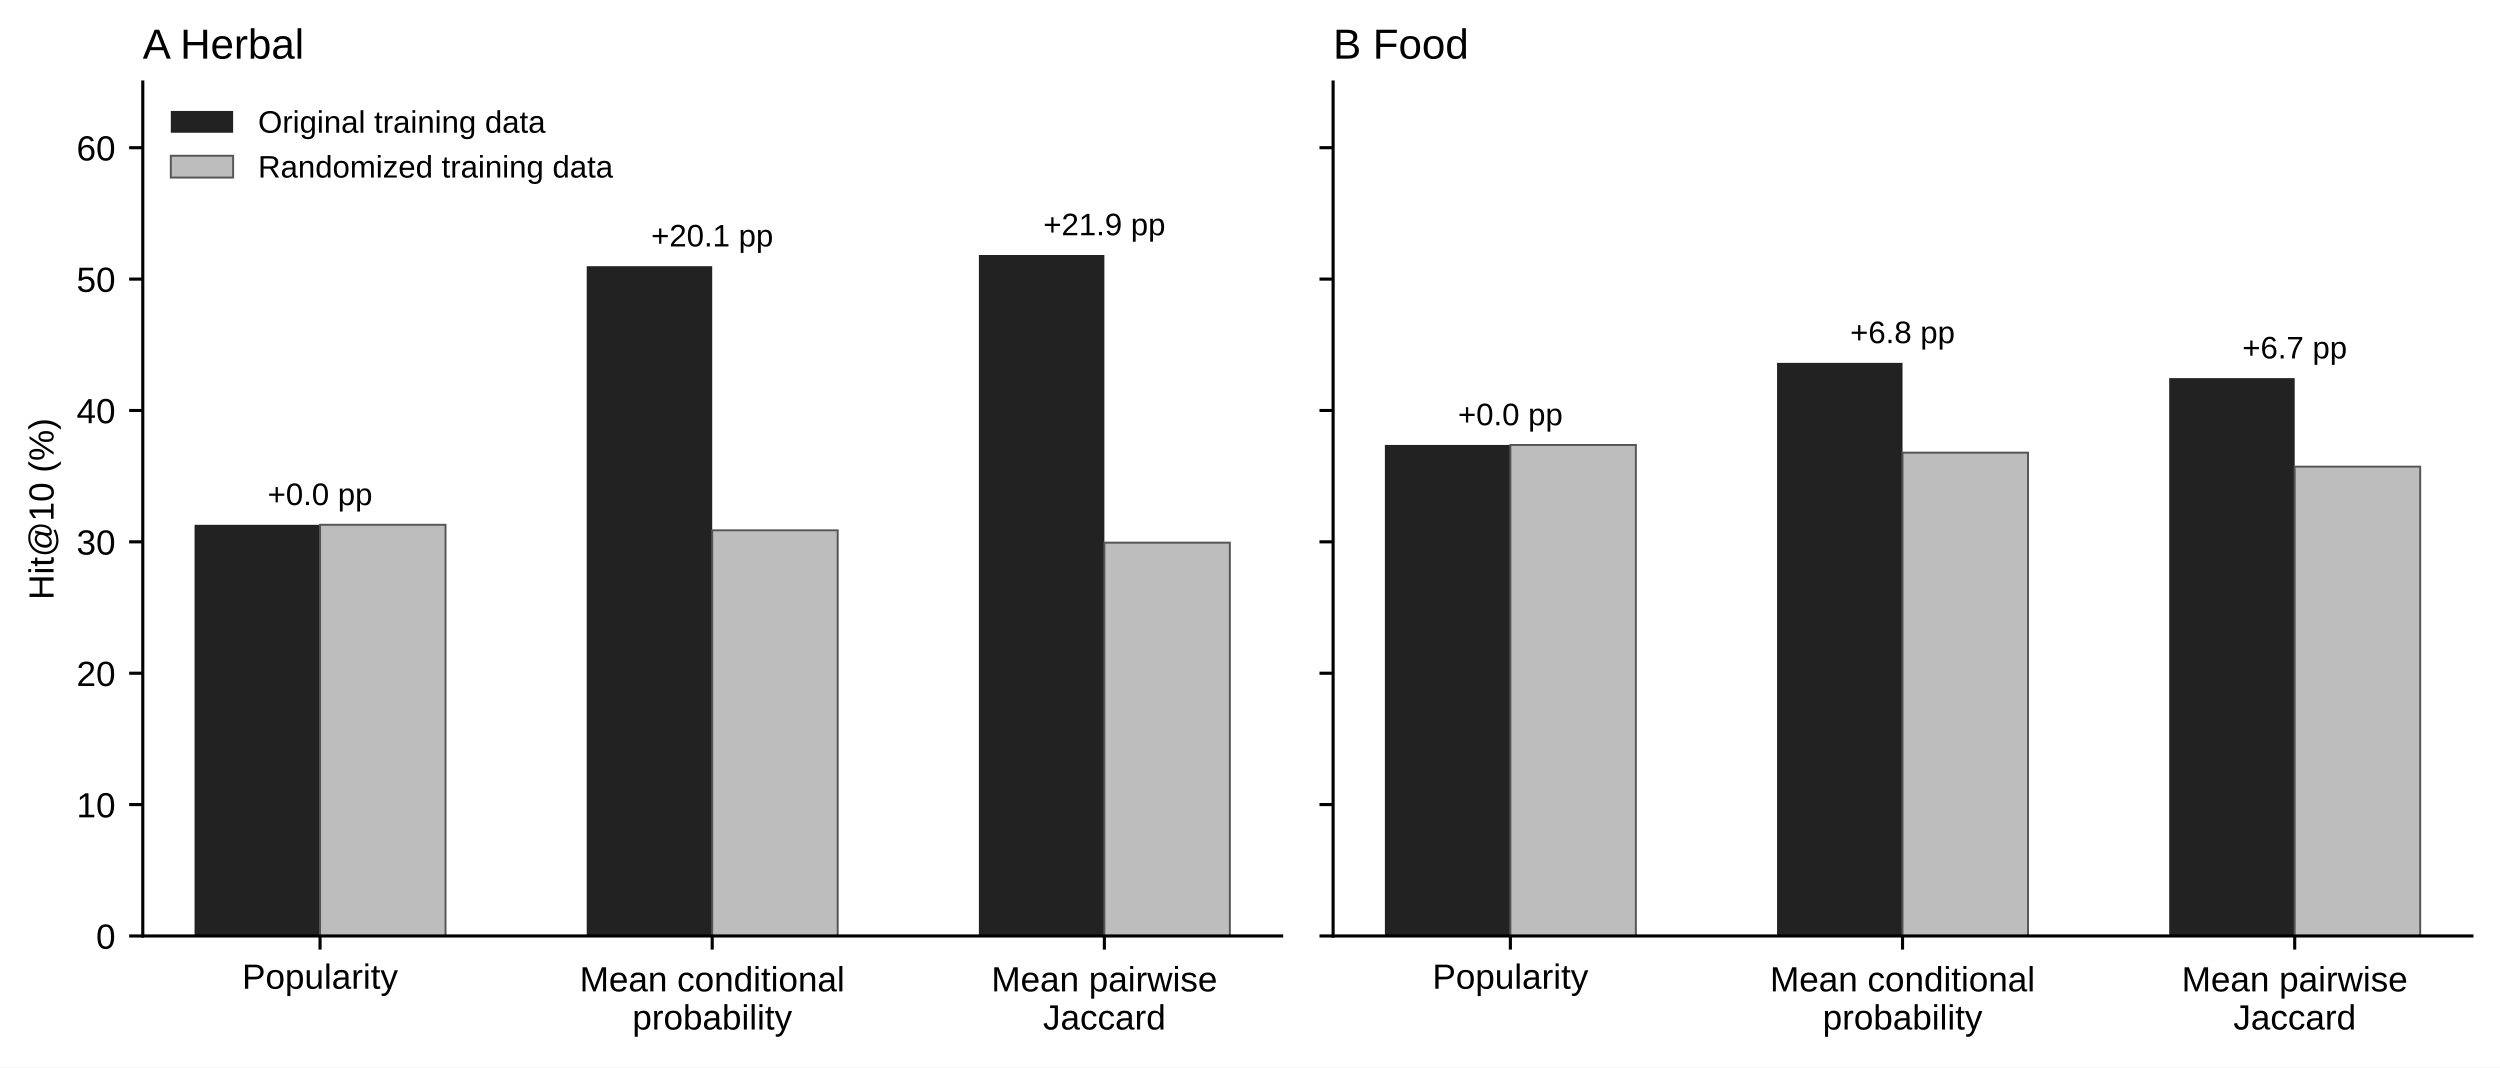
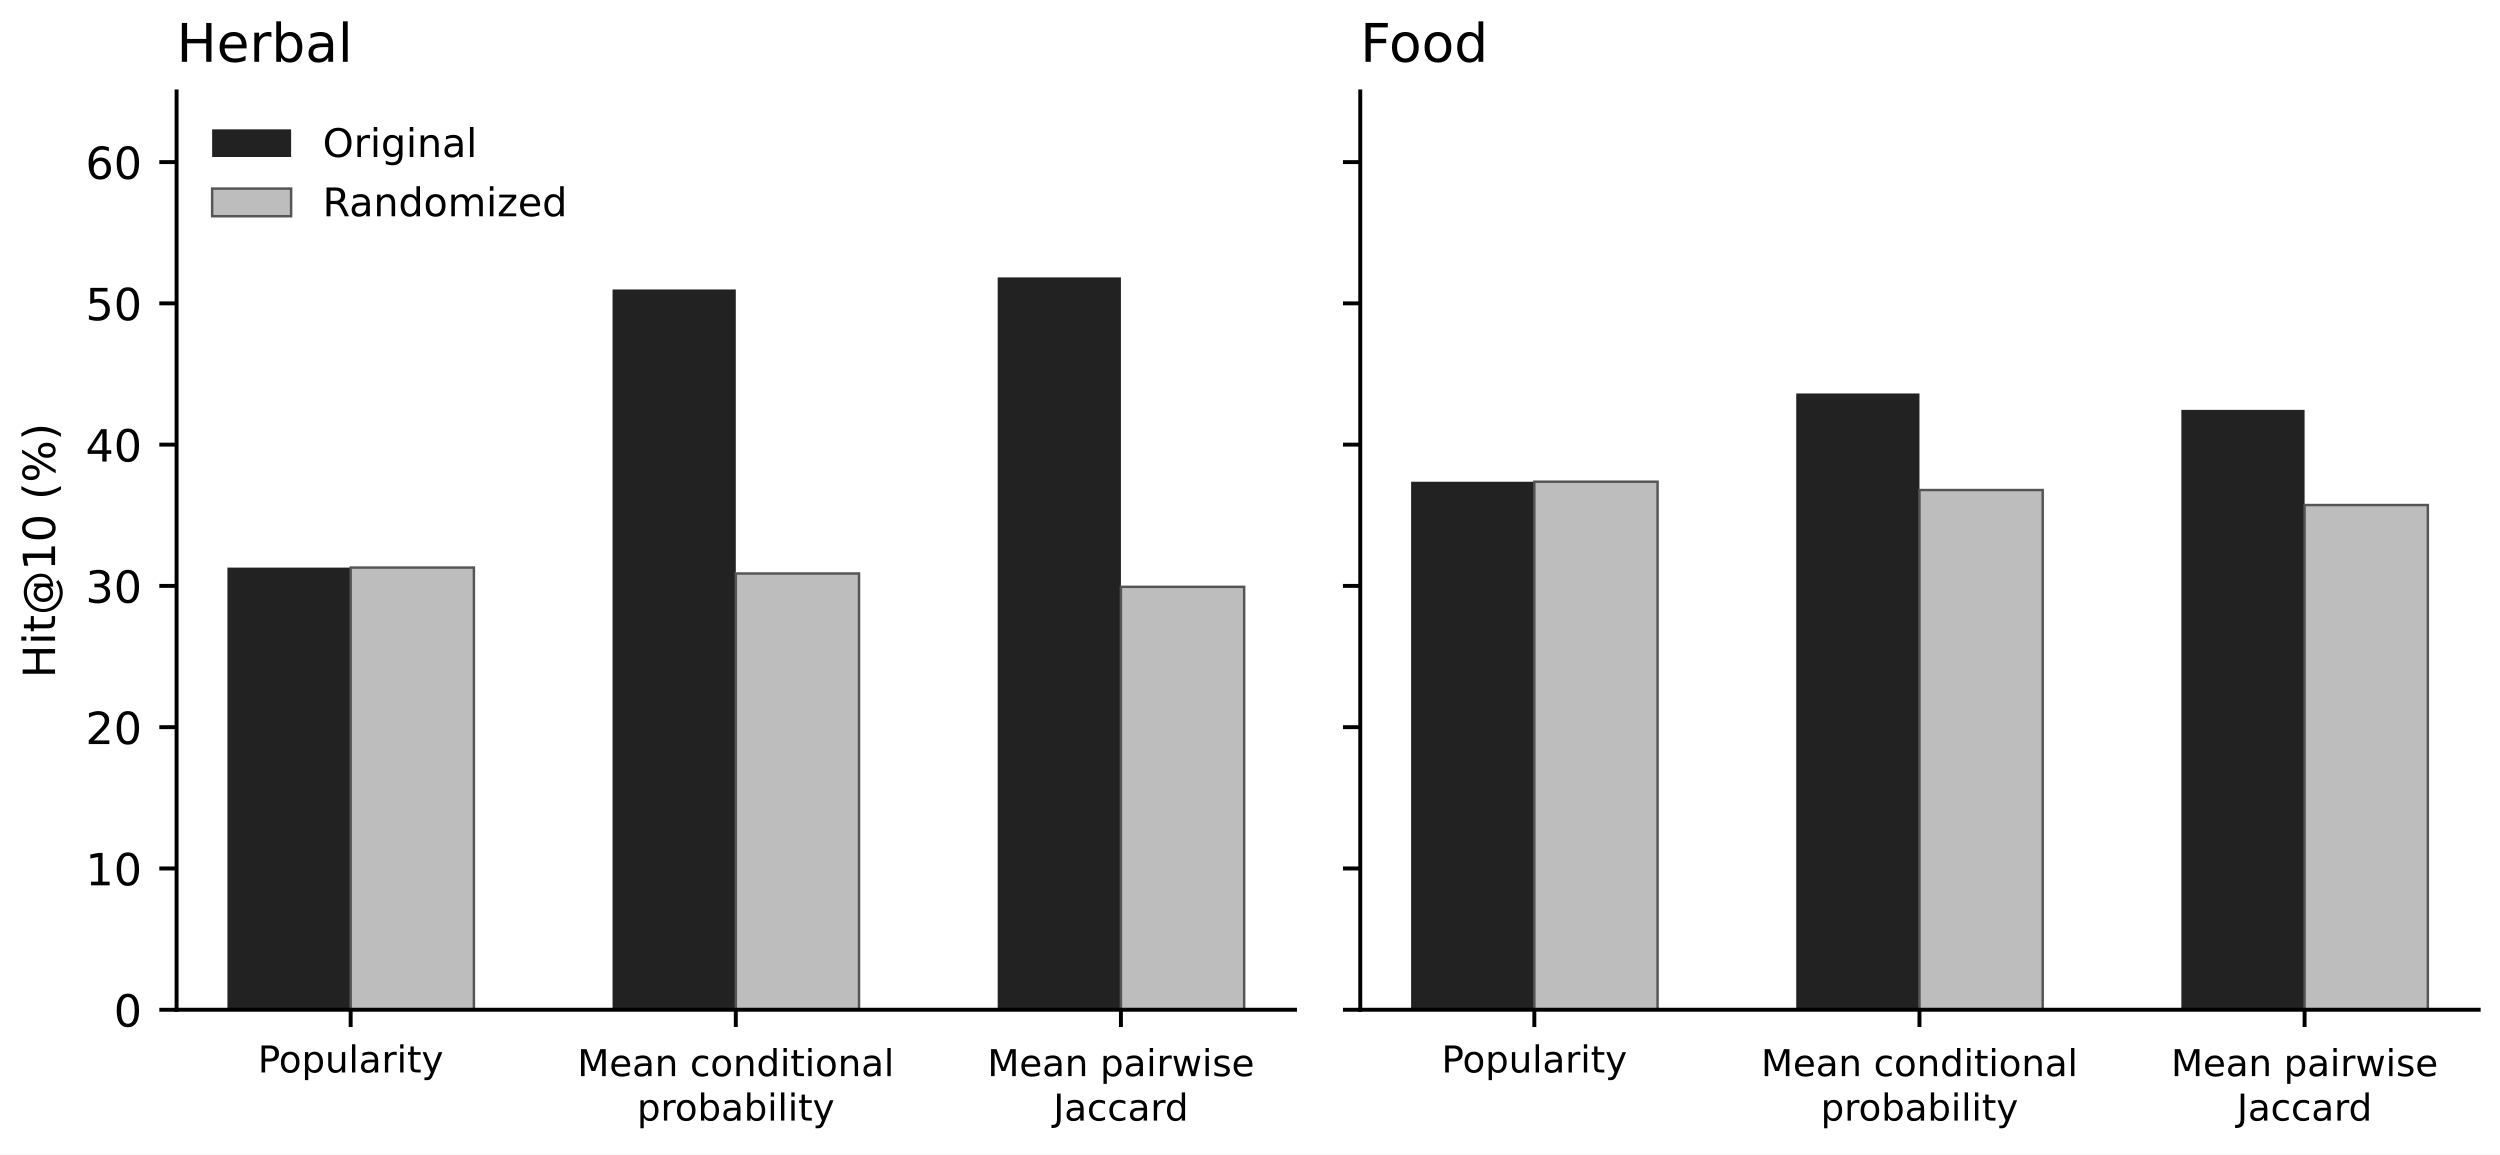
- <svg xmlns="http://www.w3.org/2000/svg" xmlns:xlink="http://www.w3.org/1999/xlink" width="641.985pt" height="274.141pt" viewBox="0 0 641.985 274.141" version="1.1">
+ <svg xmlns="http://www.w3.org/2000/svg" xmlns:xlink="http://www.w3.org/1999/xlink" width="506.451pt" height="233.879pt" viewBox="0 0 506.451 233.879" version="1.1">
  <defs>
    <style type="text/css">*{stroke-linejoin: round; stroke-linecap: butt}</style>
  </defs>
  <g id="figure_1">
    <g id="patch_1">
-       <path d="M 0 274.141 L 641.985 274.141 L 641.985 0 L 0 0 z " style="fill: #ffffff" />
+       <path d="M 0 233.879 L 506.451 233.879 L 506.451 0 L 0 0 z " style="fill: #ffffff" />
    </g>
    <g id="axes_1">
      <g id="patch_2">
-         <path d="M 36.665 240.35 L 329.115 240.35 L 329.115 21.063 L 36.665 21.063 z " style="fill: #ffffff" />
+         <path d="M 35.773 204.554 L 262.342 204.554 L 262.342 18.526 L 35.773 18.526 z " style="fill: #ffffff" />
      </g>
      <g id="patch_3">
-         <path d="M 49.959 240.35 L 82.185 240.35 L 82.185 134.761 L 49.959 134.761 z " clip-path="url(#pfb3ada0f35)" style="fill: #222222" />
+         <path d="M 46.072 204.554 L 71.038 204.554 L 71.038 114.98 L 46.072 114.98 z " clip-path="url(#p8e9b97e3ec)" style="fill: #222222" />
      </g>
      <g id="patch_4">
-         <path d="M 150.665 240.35 L 182.89 240.35 L 182.89 68.35 L 150.665 68.35 z " clip-path="url(#pfb3ada0f35)" style="fill: #222222" />
+         <path d="M 124.091 204.554 L 149.058 204.554 L 149.058 58.642 L 124.091 58.642 z " clip-path="url(#p8e9b97e3ec)" style="fill: #222222" />
      </g>
      <g id="patch_5">
-         <path d="M 251.37 240.35 L 283.596 240.35 L 283.596 65.475 L 251.37 65.475 z " clip-path="url(#pfb3ada0f35)" style="fill: #222222" />
+         <path d="M 202.111 204.554 L 227.077 204.554 L 227.077 56.202 L 202.111 56.202 z " clip-path="url(#p8e9b97e3ec)" style="fill: #222222" />
      </g>
      <g id="patch_6">
-         <path d="M 82.185 240.35 L 114.41 240.35 L 114.41 134.761 L 82.185 134.761 z " clip-path="url(#pfb3ada0f35)" style="fill: #bdbdbd; stroke: #555555; stroke-width: 0.5; stroke-linejoin: miter" />
+         <path d="M 71.038 204.554 L 96.004 204.554 L 96.004 114.98 L 71.038 114.98 z " clip-path="url(#p8e9b97e3ec)" style="fill: #bdbdbd; stroke: #555555; stroke-width: 0.5; stroke-linejoin: miter" />
      </g>
      <g id="patch_7">
-         <path d="M 182.89 240.35 L 215.116 240.35 L 215.116 136.182 L 182.89 136.182 z " clip-path="url(#pfb3ada0f35)" style="fill: #bdbdbd; stroke: #555555; stroke-width: 0.5; stroke-linejoin: miter" />
+         <path d="M 149.058 204.554 L 174.024 204.554 L 174.024 116.186 L 149.058 116.186 z " clip-path="url(#p8e9b97e3ec)" style="fill: #bdbdbd; stroke: #555555; stroke-width: 0.5; stroke-linejoin: miter" />
      </g>
      <g id="patch_8">
-         <path d="M 283.596 240.35 L 315.822 240.35 L 315.822 139.355 L 283.596 139.355 z " clip-path="url(#pfb3ada0f35)" style="fill: #bdbdbd; stroke: #555555; stroke-width: 0.5; stroke-linejoin: miter" />
+         <path d="M 227.077 204.554 L 252.044 204.554 L 252.044 118.877 L 227.077 118.877 z " clip-path="url(#p8e9b97e3ec)" style="fill: #bdbdbd; stroke: #555555; stroke-width: 0.5; stroke-linejoin: miter" />
      </g>
      <g id="matplotlib.axis_1">
        <g id="xtick_1">
          <g id="line2d_1">
            <defs>
              <path id="mbc4b600197" d="M 0 0 L 0 3.5 " style="stroke: #000000; stroke-width: 0.8" />
            </defs>
            <g>
-               <use xlink:href="#mbc4b600197" x="82.185" y="240.35" style="stroke: #000000; stroke-width: 0.8" />
+               <use xlink:href="#mbc4b600197" x="71.038" y="204.554" style="stroke: #000000; stroke-width: 0.8" />
            </g>
          </g>
          <g id="text_1">
-             <text style="font-size: 9px; font-family: 'Arial', 'DejaVu Sans', sans-serif; text-anchor: middle" x="82.185" y="253.903" transform="rotate(-0 82.18455 253.9027)">Popularity</text>
+             <text style="font-size: 7.5px; font-family: 'DejaVu Sans', sans-serif; text-anchor: middle" x="71.038" y="217.253" transform="rotate(-0 71.03807 217.2532)">Popularity</text>
          </g>
        </g>
        <g id="xtick_2">
          <g id="line2d_2">
            <g>
-               <use xlink:href="#mbc4b600197" x="182.89" y="240.35" style="stroke: #000000; stroke-width: 0.8" />
+               <use xlink:href="#mbc4b600197" x="149.058" y="204.554" style="stroke: #000000; stroke-width: 0.8" />
            </g>
          </g>
          <g id="text_2">
-             <text style="font-size: 9px; font-family: 'Arial', 'DejaVu Sans', sans-serif" transform="translate(148.8705 254.5772)">Mean conditional</text>
-             <text style="font-size: 9px; font-family: 'Arial', 'DejaVu Sans', sans-serif" transform="translate(162.3803 264.3726)">probability</text>
+             <text style="font-size: 7.5px; font-family: 'DejaVu Sans', sans-serif" transform="translate(116.97 218.004)">Mean conditional</text>
+             <text style="font-size: 7.5px; font-family: 'DejaVu Sans', sans-serif" transform="translate(129.0491 227.006)">probability</text>
          </g>
        </g>
        <g id="xtick_3">
          <g id="line2d_3">
            <g>
-               <use xlink:href="#mbc4b600197" x="283.596" y="240.35" style="stroke: #000000; stroke-width: 0.8" />
+               <use xlink:href="#mbc4b600197" x="227.077" y="204.554" style="stroke: #000000; stroke-width: 0.8" />
            </g>
          </g>
          <g id="text_3">
-             <text style="font-size: 9px; font-family: 'Arial', 'DejaVu Sans', sans-serif" transform="translate(254.5855 254.5772)">Mean pairwise</text>
-             <text style="font-size: 9px; font-family: 'Arial', 'DejaVu Sans', sans-serif" transform="translate(267.8408 264.3726)">Jaccard</text>
+             <text style="font-size: 7.5px; font-family: 'DejaVu Sans', sans-serif" transform="translate(200.0363 218.004)">Mean pairwise</text>
+             <text style="font-size: 7.5px; font-family: 'DejaVu Sans', sans-serif" transform="translate(213.3945 227.006)">Jaccard</text>
          </g>
        </g>
      </g>
      <g id="matplotlib.axis_2">
        <g id="ytick_1">
          <g id="line2d_4">
            <defs>
              <path id="m62ca417565" d="M 0 0 L -3.5 0 " style="stroke: #000000; stroke-width: 0.8" />
            </defs>
            <g>
-               <use xlink:href="#m62ca417565" x="36.665" y="240.35" style="stroke: #000000; stroke-width: 0.8" />
+               <use xlink:href="#m62ca417565" x="35.773" y="204.554" style="stroke: #000000; stroke-width: 0.8" />
            </g>
          </g>
          <g id="text_4">
-             <text style="font-size: 9px; font-family: 'Arial', 'DejaVu Sans', sans-serif; text-anchor: end" x="29.665" y="243.627" transform="rotate(-0 29.66547 243.6265)">0</text>
+             <text style="font-size: 9px; font-family: 'DejaVu Sans', sans-serif; text-anchor: end" x="28.773" y="207.973" transform="rotate(-0 28.7732 207.9733)">0</text>
          </g>
        </g>
        <g id="ytick_2">
          <g id="line2d_5">
            <g>
-               <use xlink:href="#m62ca417565" x="36.665" y="206.614" style="stroke: #000000; stroke-width: 0.8" />
+               <use xlink:href="#m62ca417565" x="35.773" y="175.935" style="stroke: #000000; stroke-width: 0.8" />
            </g>
          </g>
          <g id="text_5">
-             <text style="font-size: 9px; font-family: 'Arial', 'DejaVu Sans', sans-serif; text-anchor: end" x="29.665" y="209.89" transform="rotate(-0 29.66547 209.89)">10</text>
+             <text style="font-size: 9px; font-family: 'DejaVu Sans', sans-serif; text-anchor: end" x="28.773" y="179.354" transform="rotate(-0 28.7732 179.3536)">10</text>
          </g>
        </g>
        <g id="ytick_3">
          <g id="line2d_6">
            <g>
-               <use xlink:href="#m62ca417565" x="36.665" y="172.877" style="stroke: #000000; stroke-width: 0.8" />
+               <use xlink:href="#m62ca417565" x="35.773" y="147.315" style="stroke: #000000; stroke-width: 0.8" />
            </g>
          </g>
          <g id="text_6">
-             <text style="font-size: 9px; font-family: 'Arial', 'DejaVu Sans', sans-serif; text-anchor: end" x="29.665" y="176.153" transform="rotate(-0 29.66547 176.1534)">20</text>
+             <text style="font-size: 9px; font-family: 'DejaVu Sans', sans-serif; text-anchor: end" x="28.773" y="150.734" transform="rotate(-0 28.7732 150.7339)">20</text>
          </g>
        </g>
        <g id="ytick_4">
          <g id="line2d_7">
            <g>
-               <use xlink:href="#m62ca417565" x="36.665" y="139.141" style="stroke: #000000; stroke-width: 0.8" />
+               <use xlink:href="#m62ca417565" x="35.773" y="118.695" style="stroke: #000000; stroke-width: 0.8" />
            </g>
          </g>
          <g id="text_7">
-             <text style="font-size: 9px; font-family: 'Arial', 'DejaVu Sans', sans-serif; text-anchor: end" x="29.665" y="142.417" transform="rotate(-0 29.66547 142.4168)">30</text>
+             <text style="font-size: 9px; font-family: 'DejaVu Sans', sans-serif; text-anchor: end" x="28.773" y="122.114" transform="rotate(-0 28.7732 122.1142)">30</text>
          </g>
        </g>
        <g id="ytick_5">
          <g id="line2d_8">
            <g>
-               <use xlink:href="#m62ca417565" x="36.665" y="105.404" style="stroke: #000000; stroke-width: 0.8" />
+               <use xlink:href="#m62ca417565" x="35.773" y="90.076" style="stroke: #000000; stroke-width: 0.8" />
            </g>
          </g>
          <g id="text_8">
-             <text style="font-size: 9px; font-family: 'Arial', 'DejaVu Sans', sans-serif; text-anchor: end" x="29.665" y="108.68" transform="rotate(-0 29.66547 108.6802)">40</text>
+             <text style="font-size: 9px; font-family: 'DejaVu Sans', sans-serif; text-anchor: end" x="28.773" y="93.495" transform="rotate(-0 28.7732 93.49452)">40</text>
          </g>
        </g>
        <g id="ytick_6">
          <g id="line2d_9">
            <g>
-               <use xlink:href="#m62ca417565" x="36.665" y="71.668" style="stroke: #000000; stroke-width: 0.8" />
+               <use xlink:href="#m62ca417565" x="35.773" y="61.456" style="stroke: #000000; stroke-width: 0.8" />
            </g>
          </g>
          <g id="text_9">
-             <text style="font-size: 9px; font-family: 'Arial', 'DejaVu Sans', sans-serif; text-anchor: end" x="29.665" y="74.944" transform="rotate(-0 29.66547 74.94368)">50</text>
+             <text style="font-size: 9px; font-family: 'DejaVu Sans', sans-serif; text-anchor: end" x="28.773" y="64.875" transform="rotate(-0 28.7732 64.87482)">50</text>
          </g>
        </g>
        <g id="ytick_7">
          <g id="line2d_10">
            <g>
-               <use xlink:href="#m62ca417565" x="36.665" y="37.931" style="stroke: #000000; stroke-width: 0.8" />
+               <use xlink:href="#m62ca417565" x="35.773" y="32.836" style="stroke: #000000; stroke-width: 0.8" />
            </g>
          </g>
          <g id="text_10">
-             <text style="font-size: 9px; font-family: 'Arial', 'DejaVu Sans', sans-serif; text-anchor: end" x="29.665" y="41.207" transform="rotate(-0 29.66547 41.2071)">60</text>
+             <text style="font-size: 9px; font-family: 'DejaVu Sans', sans-serif; text-anchor: end" x="28.773" y="36.255" transform="rotate(-0 28.7732 36.25511)">60</text>
          </g>
        </g>
        <g id="text_11">
-           <text style="font-size: 9px; font-family: 'Arial', 'DejaVu Sans', sans-serif; text-anchor: middle" x="13.762" y="130.707" transform="rotate(-90 13.76156 130.7066)">Hit@10 (%)</text>
+           <text style="font-size: 9px; font-family: 'DejaVu Sans', sans-serif; text-anchor: middle" x="11.159" y="111.54" transform="rotate(-90 11.15859 111.5404)">Hit@10 (%)</text>
        </g>
      </g>
      <g id="patch_9">
-         <path d="M 36.665 240.35 L 36.665 21.063 " style="fill: none; stroke: #000000; stroke-width: 0.8; stroke-linejoin: miter; stroke-linecap: square" />
+         <path d="M 35.773 204.554 L 35.773 18.526 " style="fill: none; stroke: #000000; stroke-width: 0.8; stroke-linejoin: miter; stroke-linecap: square" />
      </g>
      <g id="patch_10">
-         <path d="M 36.665 240.35 L 329.115 240.35 " style="fill: none; stroke: #000000; stroke-width: 0.8; stroke-linejoin: miter; stroke-linecap: square" />
+         <path d="M 35.773 204.554 L 262.342 204.554 " style="fill: none; stroke: #000000; stroke-width: 0.8; stroke-linejoin: miter; stroke-linecap: square" />
      </g>
      <g id="text_12">
-         <text style="font-size: 8px; font-family: 'Arial', 'DejaVu Sans', sans-serif; text-anchor: middle" x="82.185" y="129.7" transform="rotate(-0 82.18455 129.7003)">+0.0 pp</text>
-       </g>
-       <g id="text_13">
-         <text style="font-size: 8px; font-family: 'Arial', 'DejaVu Sans', sans-serif; text-anchor: middle" x="182.89" y="63.29" transform="rotate(-0 182.8905 63.29)">+20.1 pp</text>
-       </g>
-       <g id="text_14">
-         <text style="font-size: 8px; font-family: 'Arial', 'DejaVu Sans', sans-serif; text-anchor: middle" x="283.596" y="60.414" transform="rotate(-0 283.5964 60.41411)">+21.9 pp</text>
-       </g>
-       <g id="text_15">
-         <text style="font-size: 10.8px; font-family: 'Arial', 'DejaVu Sans', sans-serif; text-anchor: start" x="36.665" y="15.063" transform="rotate(-0 36.66547 15.06269)">A  Herbal</text>
+         <text style="font-size: 10.8px; font-family: 'DejaVu Sans', sans-serif; text-anchor: start" x="35.773" y="12.526" transform="rotate(-0 35.7732 12.52631)">Herbal</text>
      </g>
      <g id="legend_1">
        <g id="patch_11">
-           <path d="M 43.865 34.091 L 59.865 34.091 L 59.865 28.491 L 43.865 28.491 z " style="fill: #222222" />
-         </g>
-         <g id="text_16">
-           <text style="font-size: 8px; font-family: 'Arial', 'DejaVu Sans', sans-serif; text-anchor: start" x="66.265" y="34.091" transform="rotate(-0 66.26547 34.09145)">Original training data</text>
+           <path d="M 42.973 31.805 L 58.973 31.805 L 58.973 26.205 L 42.973 26.205 z " style="fill: #222222" />
+         </g>
+         <g id="text_13">
+           <text style="font-size: 8px; font-family: 'DejaVu Sans', sans-serif; text-anchor: start" x="65.373" y="31.805" transform="rotate(-0 65.3732 31.80506)">Original</text>
        </g>
        <g id="patch_12">
-           <path d="M 43.865 45.599 L 59.865 45.599 L 59.865 39.999 L 43.865 39.999 z " style="fill: #bdbdbd; stroke: #555555; stroke-width: 0.5; stroke-linejoin: miter" />
-         </g>
-         <g id="text_17">
-           <text style="font-size: 8px; font-family: 'Arial', 'DejaVu Sans', sans-serif; text-anchor: start" x="66.265" y="45.599" transform="rotate(-0 66.26547 45.59941)">Randomized training data</text>
+           <path d="M 42.973 43.806 L 58.973 43.806 L 58.973 38.206 L 42.973 38.206 z " style="fill: #bdbdbd; stroke: #555555; stroke-width: 0.5; stroke-linejoin: miter" />
+         </g>
+         <g id="text_14">
+           <text style="font-size: 8px; font-family: 'DejaVu Sans', sans-serif; text-anchor: start" x="65.373" y="43.806" transform="rotate(-0 65.3732 43.80569)">Randomized</text>
        </g>
      </g>
    </g>
    <g id="axes_2">
      <g id="patch_13">
-         <path d="M 342.335 240.35 L 634.785 240.35 L 634.785 21.063 L 342.335 21.063 z " style="fill: #ffffff" />
+         <path d="M 275.562 204.554 L 502.131 204.554 L 502.131 18.526 L 275.562 18.526 z " style="fill: #ffffff" />
      </g>
      <g id="patch_14">
-         <path d="M 355.629 240.35 L 387.855 240.35 L 387.855 114.261 L 355.629 114.261 z " clip-path="url(#p0b8e82d665)" style="fill: #222222" />
+         <path d="M 285.861 204.554 L 310.827 204.554 L 310.827 97.589 L 285.861 97.589 z " clip-path="url(#p73e4b72f36)" style="fill: #222222" />
      </g>
      <g id="patch_15">
-         <path d="M 456.335 240.35 L 488.56 240.35 L 488.56 93.177 L 456.335 93.177 z " clip-path="url(#p0b8e82d665)" style="fill: #222222" />
+         <path d="M 363.88 204.554 L 388.847 204.554 L 388.847 79.703 L 363.88 79.703 z " clip-path="url(#p73e4b72f36)" style="fill: #222222" />
      </g>
      <g id="patch_16">
-         <path d="M 557.04 240.35 L 589.266 240.35 L 589.266 97.107 L 557.04 97.107 z " clip-path="url(#p0b8e82d665)" style="fill: #222222" />
+         <path d="M 441.9 204.554 L 466.866 204.554 L 466.866 83.036 L 441.9 83.036 z " clip-path="url(#p73e4b72f36)" style="fill: #222222" />
      </g>
      <g id="patch_17">
-         <path d="M 387.855 240.35 L 420.08 240.35 L 420.08 114.261 L 387.855 114.261 z " clip-path="url(#p0b8e82d665)" style="fill: #bdbdbd; stroke: #555555; stroke-width: 0.5; stroke-linejoin: miter" />
+         <path d="M 310.827 204.554 L 335.793 204.554 L 335.793 97.589 L 310.827 97.589 z " clip-path="url(#p73e4b72f36)" style="fill: #bdbdbd; stroke: #555555; stroke-width: 0.5; stroke-linejoin: miter" />
      </g>
      <g id="patch_18">
-         <path d="M 488.56 240.35 L 520.786 240.35 L 520.786 116.242 L 488.56 116.242 z " clip-path="url(#p0b8e82d665)" style="fill: #bdbdbd; stroke: #555555; stroke-width: 0.5; stroke-linejoin: miter" />
+         <path d="M 388.847 204.554 L 413.813 204.554 L 413.813 99.27 L 388.847 99.27 z " clip-path="url(#p73e4b72f36)" style="fill: #bdbdbd; stroke: #555555; stroke-width: 0.5; stroke-linejoin: miter" />
      </g>
      <g id="patch_19">
-         <path d="M 589.266 240.35 L 621.492 240.35 L 621.492 119.831 L 589.266 119.831 z " clip-path="url(#p0b8e82d665)" style="fill: #bdbdbd; stroke: #555555; stroke-width: 0.5; stroke-linejoin: miter" />
+         <path d="M 466.866 204.554 L 491.833 204.554 L 491.833 102.314 L 466.866 102.314 z " clip-path="url(#p73e4b72f36)" style="fill: #bdbdbd; stroke: #555555; stroke-width: 0.5; stroke-linejoin: miter" />
      </g>
      <g id="matplotlib.axis_3">
        <g id="xtick_4">
          <g id="line2d_11">
            <g>
-               <use xlink:href="#mbc4b600197" x="387.855" y="240.35" style="stroke: #000000; stroke-width: 0.8" />
-             </g>
-           </g>
-           <g id="text_18">
-             <text style="font-size: 9px; font-family: 'Arial', 'DejaVu Sans', sans-serif; text-anchor: middle" x="387.855" y="253.903" transform="rotate(-0 387.8545 253.9027)">Popularity</text>
+               <use xlink:href="#mbc4b600197" x="310.827" y="204.554" style="stroke: #000000; stroke-width: 0.8" />
+             </g>
+           </g>
+           <g id="text_15">
+             <text style="font-size: 7.5px; font-family: 'DejaVu Sans', sans-serif; text-anchor: middle" x="310.827" y="217.253" transform="rotate(-0 310.827 217.2532)">Popularity</text>
          </g>
        </g>
        <g id="xtick_5">
          <g id="line2d_12">
            <g>
-               <use xlink:href="#mbc4b600197" x="488.56" y="240.35" style="stroke: #000000; stroke-width: 0.8" />
-             </g>
-           </g>
-           <g id="text_19">
-             <text style="font-size: 9px; font-family: 'Arial', 'DejaVu Sans', sans-serif" transform="translate(454.5405 254.5772)">Mean conditional</text>
-             <text style="font-size: 9px; font-family: 'Arial', 'DejaVu Sans', sans-serif" transform="translate(468.0503 264.3726)">probability</text>
+               <use xlink:href="#mbc4b600197" x="388.847" y="204.554" style="stroke: #000000; stroke-width: 0.8" />
+             </g>
+           </g>
+           <g id="text_16">
+             <text style="font-size: 7.5px; font-family: 'DejaVu Sans', sans-serif" transform="translate(356.7589 218.004)">Mean conditional</text>
+             <text style="font-size: 7.5px; font-family: 'DejaVu Sans', sans-serif" transform="translate(368.838 227.006)">probability</text>
          </g>
        </g>
        <g id="xtick_6">
          <g id="line2d_13">
            <g>
-               <use xlink:href="#mbc4b600197" x="589.266" y="240.35" style="stroke: #000000; stroke-width: 0.8" />
-             </g>
-           </g>
-           <g id="text_20">
-             <text style="font-size: 9px; font-family: 'Arial', 'DejaVu Sans', sans-serif" transform="translate(560.2555 254.5772)">Mean pairwise</text>
-             <text style="font-size: 9px; font-family: 'Arial', 'DejaVu Sans', sans-serif" transform="translate(573.5108 264.3726)">Jaccard</text>
+               <use xlink:href="#mbc4b600197" x="466.866" y="204.554" style="stroke: #000000; stroke-width: 0.8" />
+             </g>
+           </g>
+           <g id="text_17">
+             <text style="font-size: 7.5px; font-family: 'DejaVu Sans', sans-serif" transform="translate(439.8252 218.004)">Mean pairwise</text>
+             <text style="font-size: 7.5px; font-family: 'DejaVu Sans', sans-serif" transform="translate(453.1834 227.006)">Jaccard</text>
          </g>
        </g>
      </g>
      <g id="matplotlib.axis_4">
        <g id="ytick_8">
          <g id="line2d_14">
            <g>
-               <use xlink:href="#m62ca417565" x="342.335" y="240.35" style="stroke: #000000; stroke-width: 0.8" />
+               <use xlink:href="#m62ca417565" x="275.562" y="204.554" style="stroke: #000000; stroke-width: 0.8" />
            </g>
          </g>
        </g>
        <g id="ytick_9">
          <g id="line2d_15">
            <g>
-               <use xlink:href="#m62ca417565" x="342.335" y="206.614" style="stroke: #000000; stroke-width: 0.8" />
+               <use xlink:href="#m62ca417565" x="275.562" y="175.935" style="stroke: #000000; stroke-width: 0.8" />
            </g>
          </g>
        </g>
        <g id="ytick_10">
          <g id="line2d_16">
            <g>
-               <use xlink:href="#m62ca417565" x="342.335" y="172.877" style="stroke: #000000; stroke-width: 0.8" />
+               <use xlink:href="#m62ca417565" x="275.562" y="147.315" style="stroke: #000000; stroke-width: 0.8" />
            </g>
          </g>
        </g>
        <g id="ytick_11">
          <g id="line2d_17">
            <g>
-               <use xlink:href="#m62ca417565" x="342.335" y="139.141" style="stroke: #000000; stroke-width: 0.8" />
+               <use xlink:href="#m62ca417565" x="275.562" y="118.695" style="stroke: #000000; stroke-width: 0.8" />
            </g>
          </g>
        </g>
        <g id="ytick_12">
          <g id="line2d_18">
            <g>
-               <use xlink:href="#m62ca417565" x="342.335" y="105.404" style="stroke: #000000; stroke-width: 0.8" />
+               <use xlink:href="#m62ca417565" x="275.562" y="90.076" style="stroke: #000000; stroke-width: 0.8" />
            </g>
          </g>
        </g>
        <g id="ytick_13">
          <g id="line2d_19">
            <g>
-               <use xlink:href="#m62ca417565" x="342.335" y="71.668" style="stroke: #000000; stroke-width: 0.8" />
+               <use xlink:href="#m62ca417565" x="275.562" y="61.456" style="stroke: #000000; stroke-width: 0.8" />
            </g>
          </g>
        </g>
        <g id="ytick_14">
          <g id="line2d_20">
            <g>
-               <use xlink:href="#m62ca417565" x="342.335" y="37.931" style="stroke: #000000; stroke-width: 0.8" />
+               <use xlink:href="#m62ca417565" x="275.562" y="32.836" style="stroke: #000000; stroke-width: 0.8" />
            </g>
          </g>
        </g>
      </g>
      <g id="patch_20">
-         <path d="M 342.335 240.35 L 342.335 21.063 " style="fill: none; stroke: #000000; stroke-width: 0.8; stroke-linejoin: miter; stroke-linecap: square" />
+         <path d="M 275.562 204.554 L 275.562 18.526 " style="fill: none; stroke: #000000; stroke-width: 0.8; stroke-linejoin: miter; stroke-linecap: square" />
      </g>
      <g id="patch_21">
-         <path d="M 342.335 240.35 L 634.785 240.35 " style="fill: none; stroke: #000000; stroke-width: 0.8; stroke-linejoin: miter; stroke-linecap: square" />
-       </g>
-       <g id="text_21">
-         <text style="font-size: 8px; font-family: 'Arial', 'DejaVu Sans', sans-serif; text-anchor: middle" x="387.855" y="109.2" transform="rotate(-0 387.8545 109.2003)">+0.0 pp</text>
-       </g>
-       <g id="text_22">
-         <text style="font-size: 8px; font-family: 'Arial', 'DejaVu Sans', sans-serif; text-anchor: middle" x="488.56" y="88.116" transform="rotate(-0 488.5605 88.11645)">+6.8 pp</text>
-       </g>
-       <g id="text_23">
-         <text style="font-size: 8px; font-family: 'Arial', 'DejaVu Sans', sans-serif; text-anchor: middle" x="589.266" y="92.046" transform="rotate(-0 589.2664 92.04604)">+6.7 pp</text>
-       </g>
-       <g id="text_24">
-         <text style="font-size: 10.8px; font-family: 'Arial', 'DejaVu Sans', sans-serif; text-anchor: start" x="342.335" y="15.063" transform="rotate(-0 342.3355 15.06269)">B  Food</text>
+         <path d="M 275.562 204.554 L 502.131 204.554 " style="fill: none; stroke: #000000; stroke-width: 0.8; stroke-linejoin: miter; stroke-linecap: square" />
+       </g>
+       <g id="text_18">
+         <text style="font-size: 10.8px; font-family: 'DejaVu Sans', sans-serif; text-anchor: start" x="275.562" y="12.526" transform="rotate(-0 275.5621 12.52631)">Food</text>
      </g>
    </g>
  </g>
  <defs>
-     <clipPath id="pfb3ada0f35">
-       <rect x="36.665" y="21.063" width="292.45" height="219.288" />
+     <clipPath id="p8e9b97e3ec">
+       <rect x="35.773" y="18.526" width="226.569" height="186.028" />
    </clipPath>
-     <clipPath id="p0b8e82d665">
-       <rect x="342.335" y="21.063" width="292.45" height="219.288" />
+     <clipPath id="p73e4b72f36">
+       <rect x="275.562" y="18.526" width="226.569" height="186.028" />
    </clipPath>
  </defs>
</svg>
